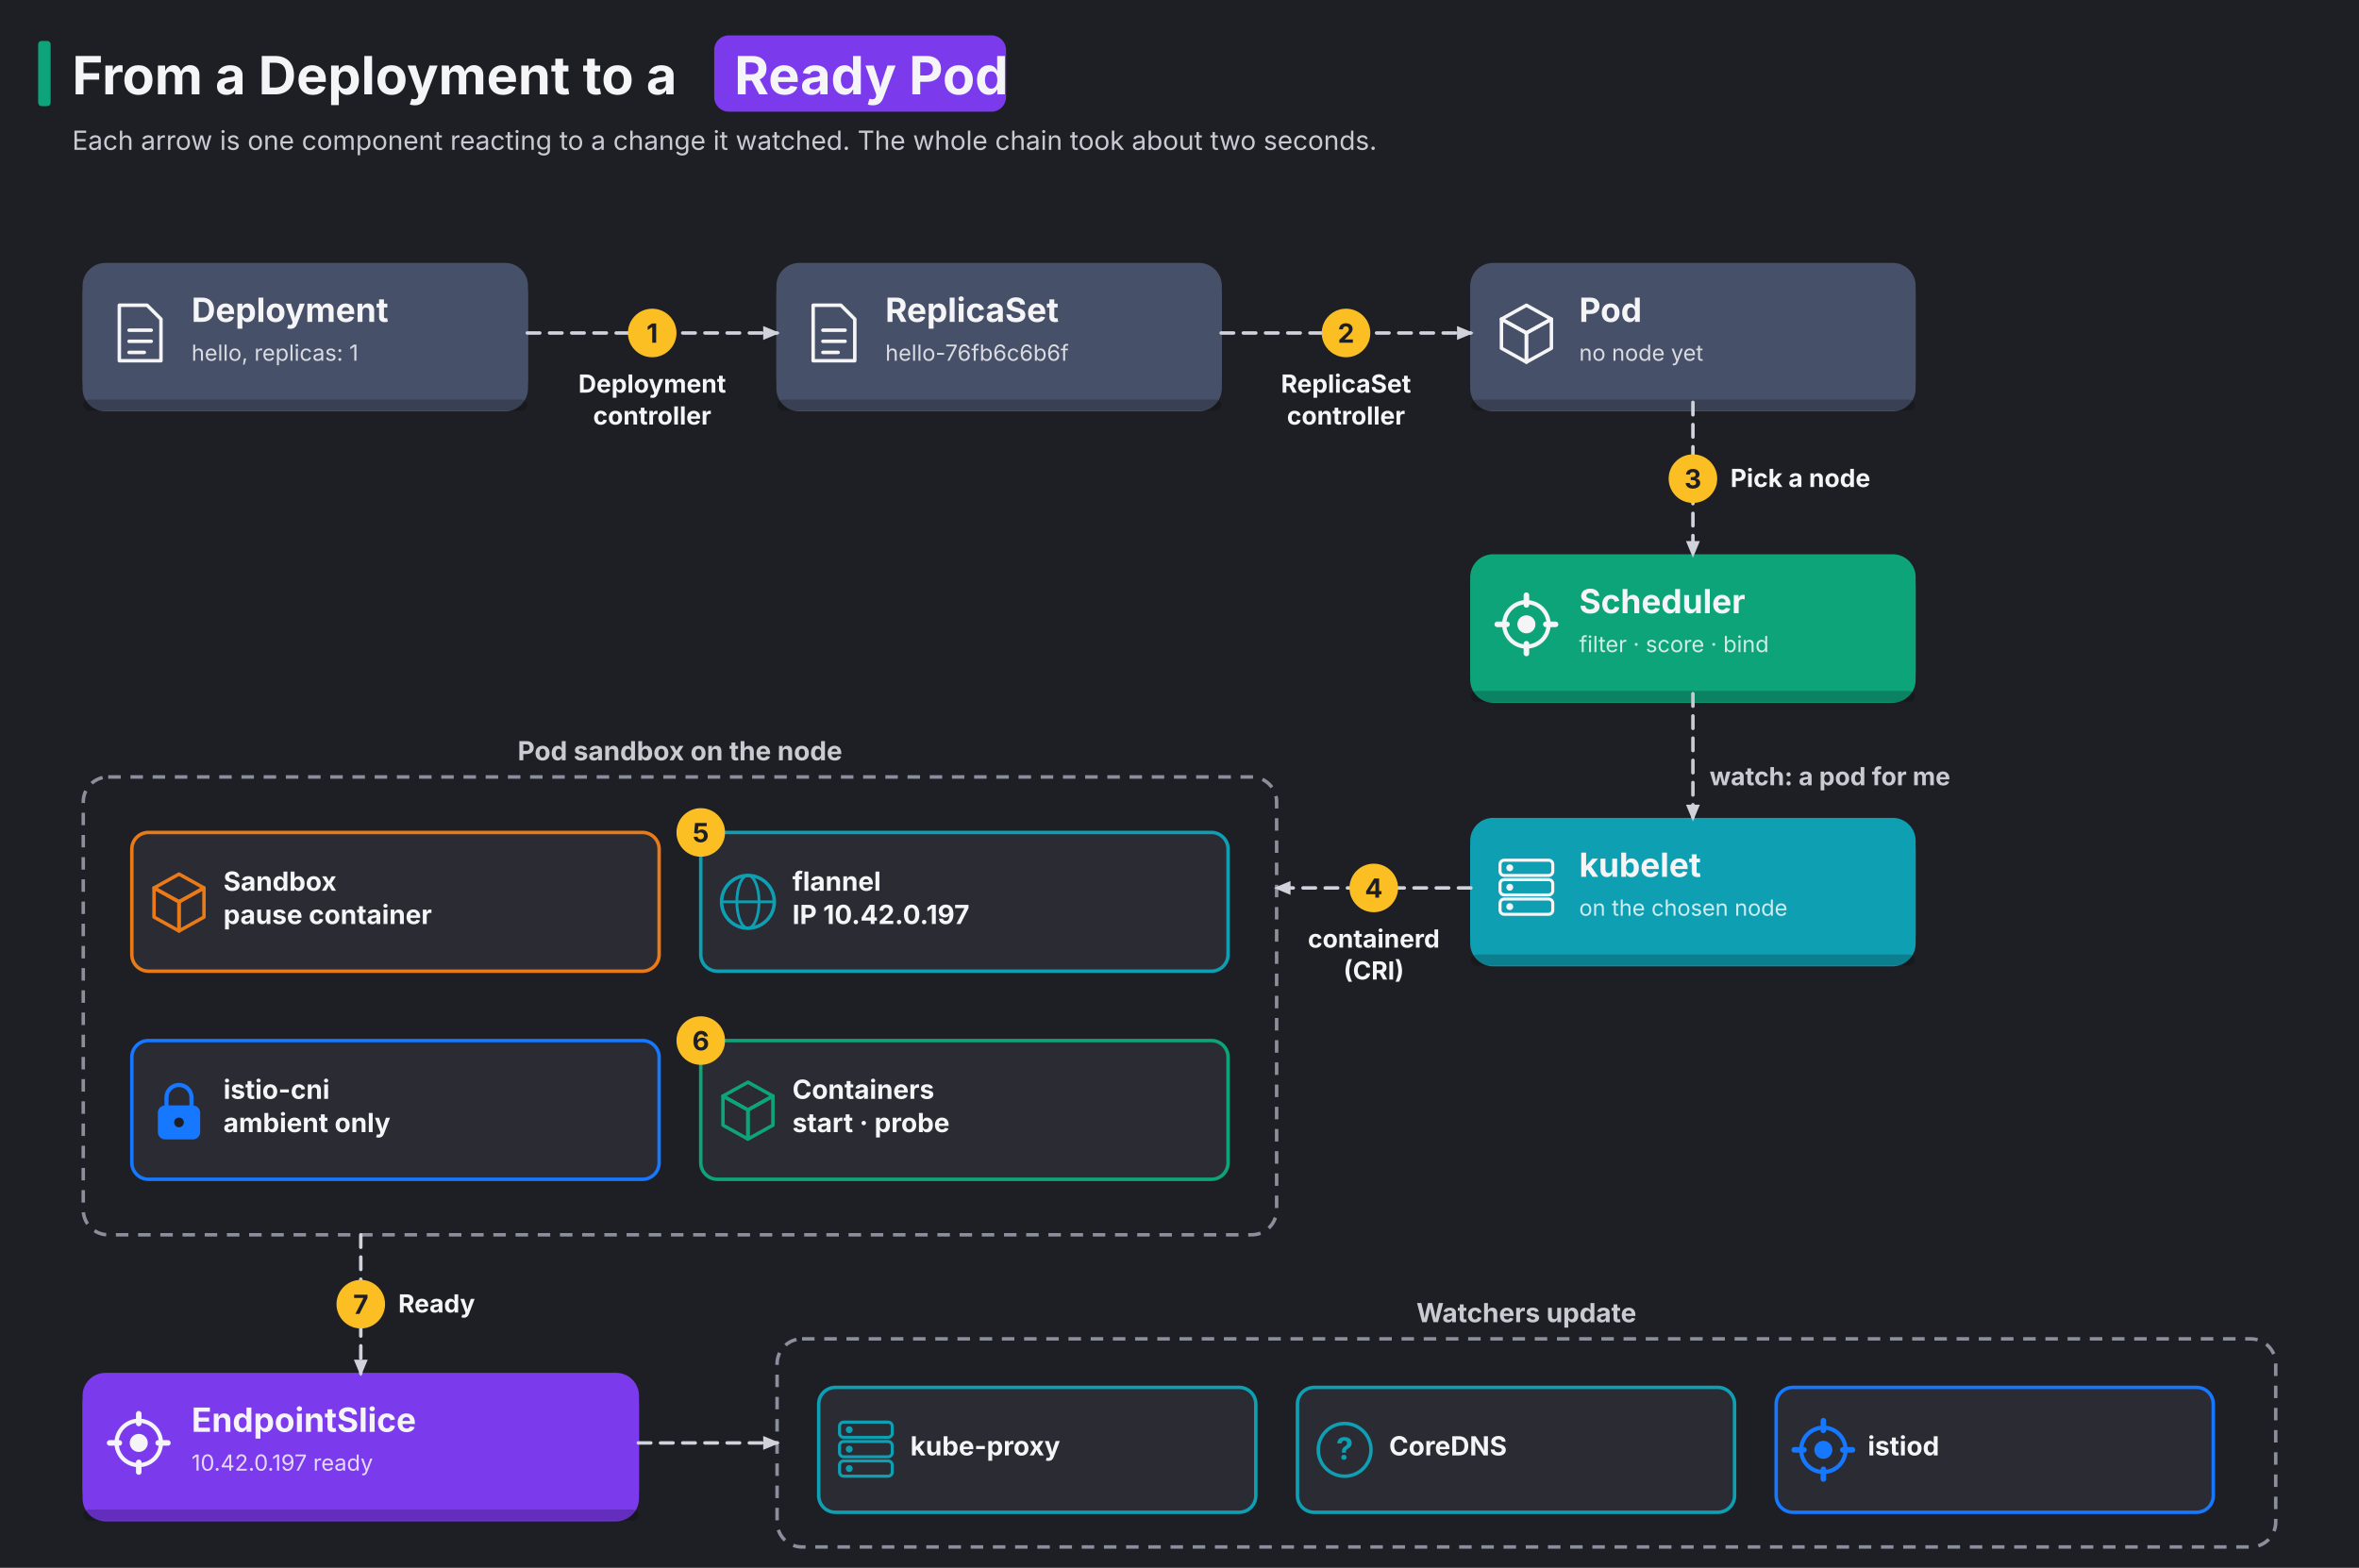
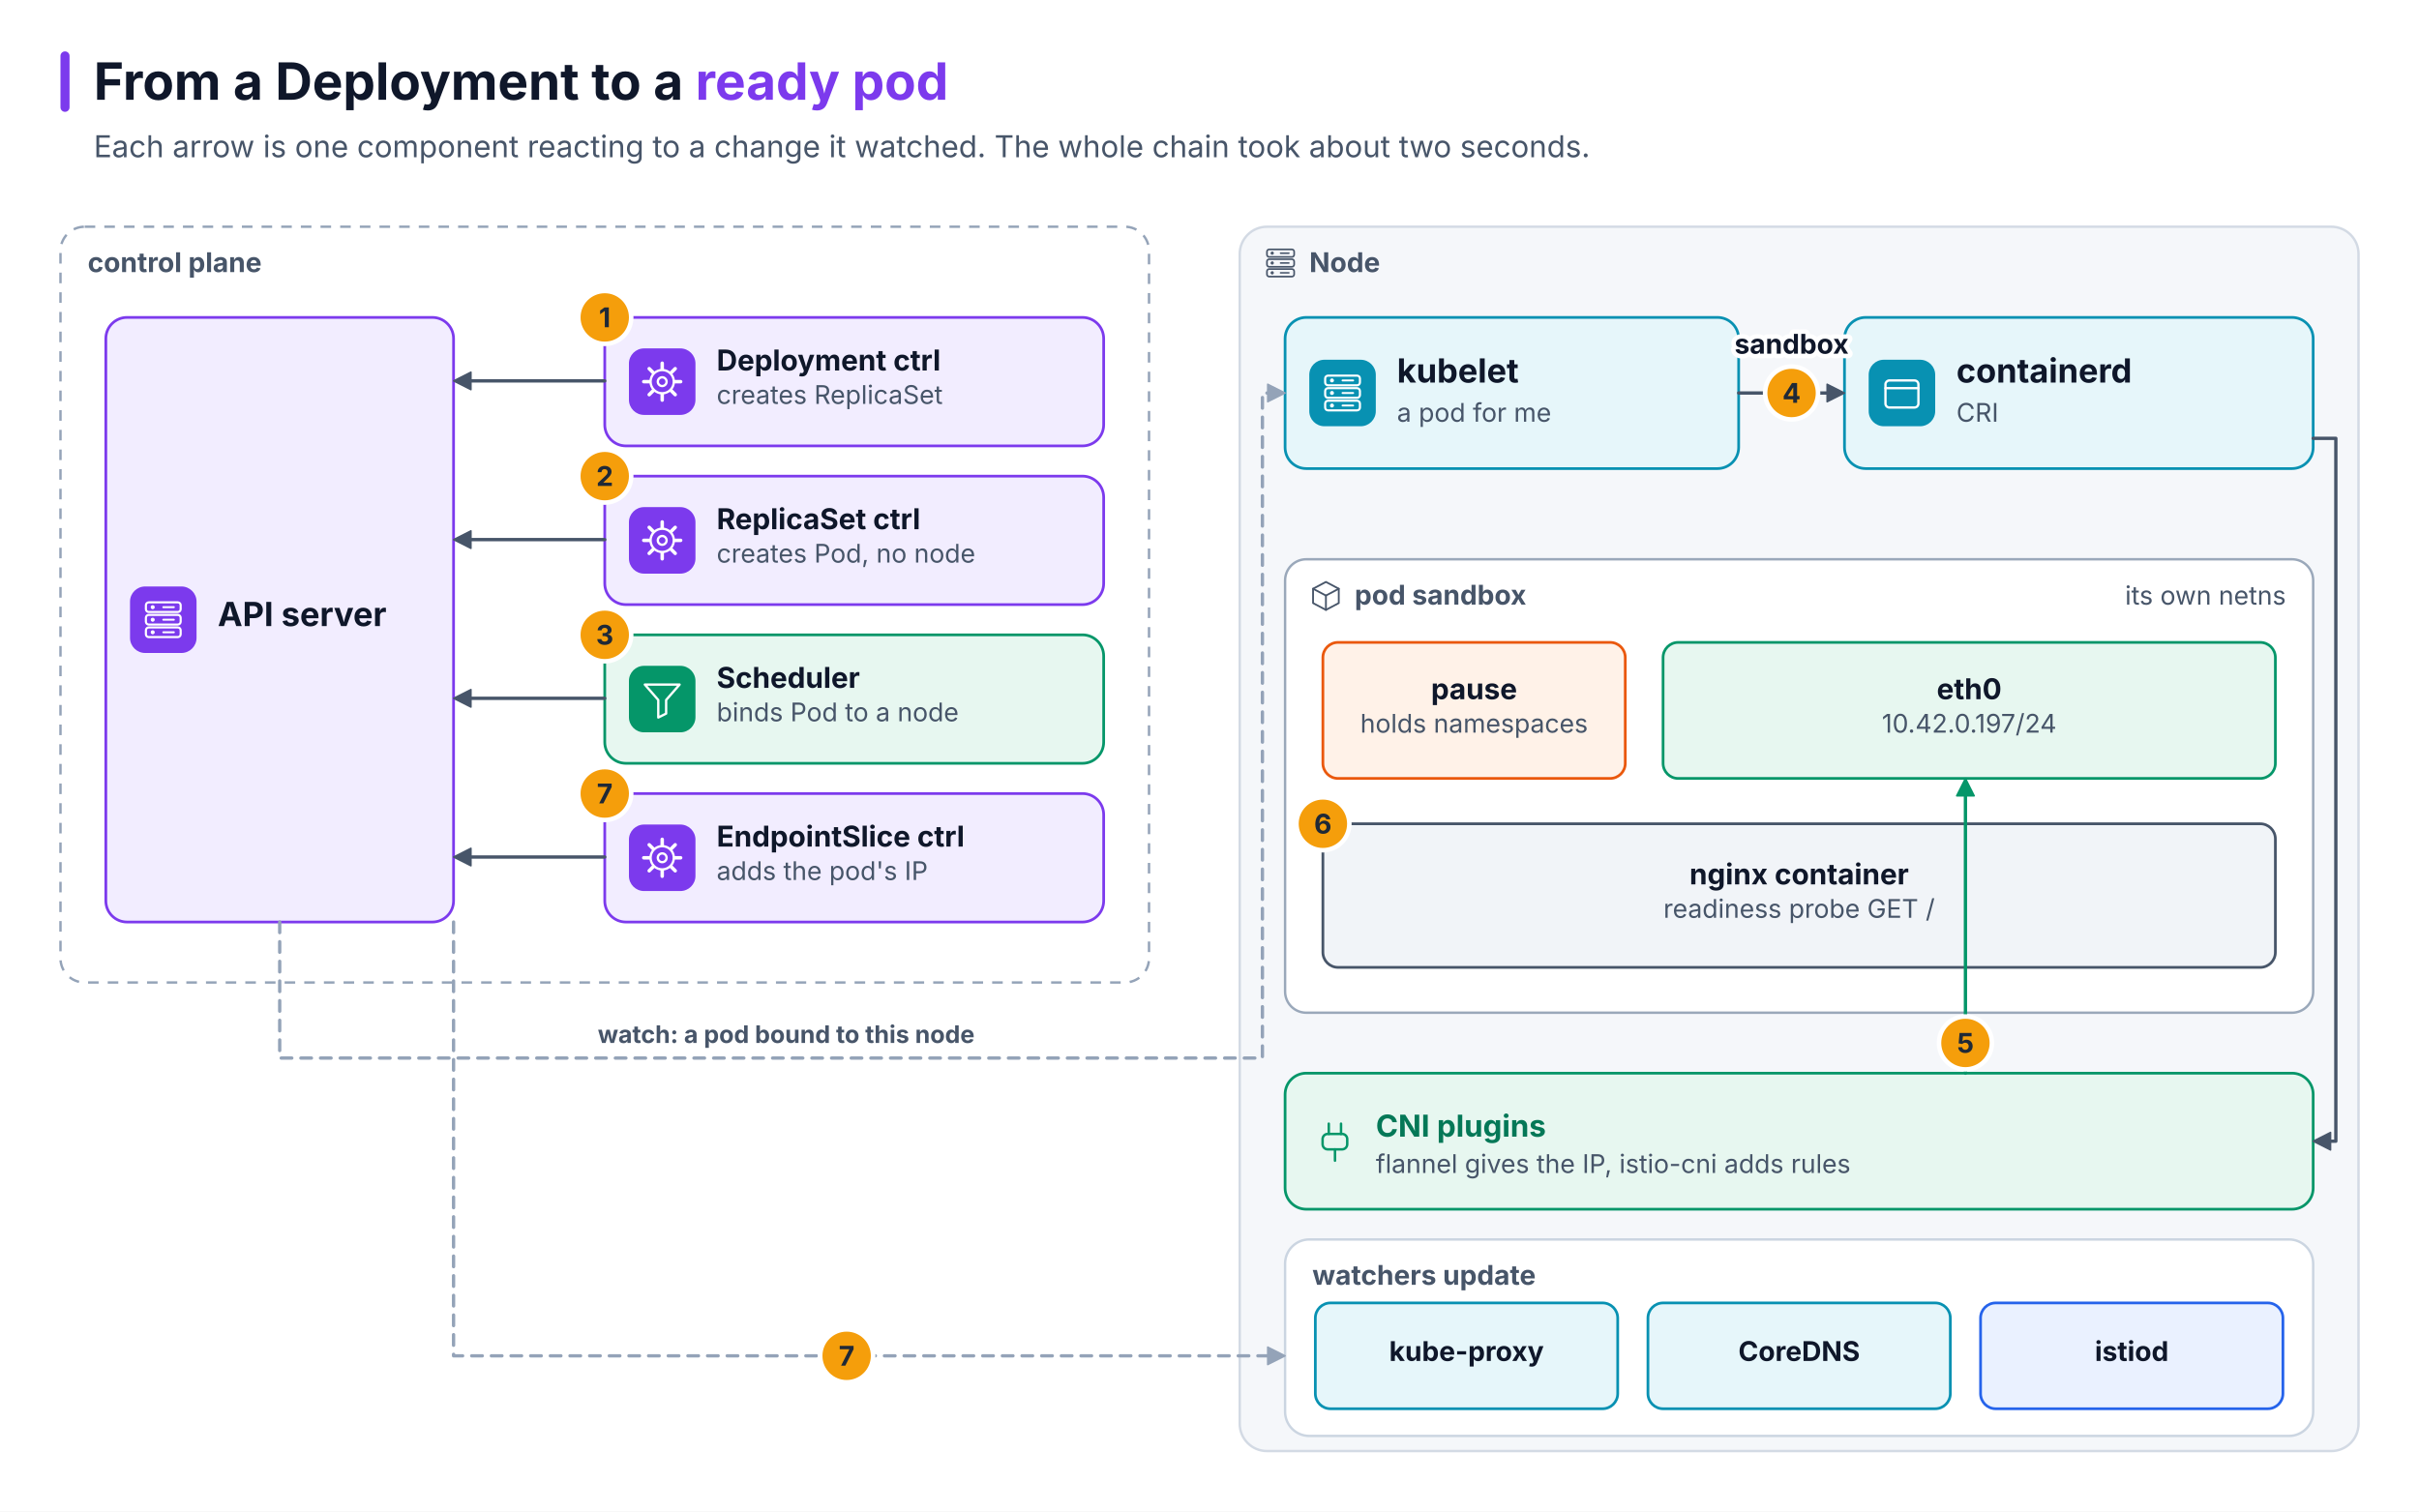
- <svg xmlns="http://www.w3.org/2000/svg" width="1700" height="1130" viewBox="0 0 1700 1130" font-family="Inter, -apple-system, 'Segoe UI', Helvetica, Arial, sans-serif">
-   <rect width="1700" height="1130" fill="#1e1f24" />
-   <defs>
-     <marker id="h" markerWidth="12" markerHeight="10" refX="10" refY="5" orient="auto" markerUnits="userSpaceOnUse">
-       <path d="M0,0 L12,5 L0,10 z" fill="#d0d3dc" />
-     </marker>
-   </defs>
-   <rect x="28.0" y="30.0" width="8.0" height="46.0" rx="2" fill="#0ea47a" stroke="#0ea47a" stroke-width="1" />
-   <text x="52.0" y="68.0" font-size="38" fill="#f5f5f7" font-weight="700" text-anchor="start">From a Deployment to a</text>
-   <rect x="515.2" y="26.0" width="209.3" height="54.0" rx="10" fill="#7c3aed" stroke="#7c3aed" stroke-width="1" />
-   <text x="529.2" y="68.0" font-size="38" fill="#f5f5f7" font-weight="700" text-anchor="start">Ready Pod</text>
-   <text x="52.0" y="108.0" font-size="19" fill="#c9cbd3" text-anchor="start">Each arrow is one component reacting to a change it watched. The whole chain took about two seconds.</text>
-   <rect x="60.0" y="196.0" width="320.0" height="100.0" rx="16" fill="#475069" stroke="#475069" stroke-width="1" />
-   <rect x="60.0" y="190.0" width="320.0" height="100.0" rx="16" fill="#475069" stroke="#475069" stroke-width="1" />
-   <rect x="60.0" y="288.0" width="320.0" height="8.0" rx="4" fill="#00000033" stroke="#00000033" stroke-width="0" />
-   <polygon points="86.0,220.0 106.0,220.0 116.0,230.0 116.0,260.0 86.0,260.0" fill="none" stroke="#f5f5f7" stroke-width="2.5" stroke-linejoin="round" />
-   <polyline points="93.0,238.0 109.0,238.0" fill="none" stroke="#f5f5f7" stroke-width="2.5" stroke-linecap="round" stroke-linejoin="round" />
-   <polyline points="93.0,246.0 109.0,246.0" fill="none" stroke="#f5f5f7" stroke-width="2.5" stroke-linecap="round" stroke-linejoin="round" />
-   <polyline points="93.0,254.0 104.0,254.0" fill="none" stroke="#f5f5f7" stroke-width="2.5" stroke-linecap="round" stroke-linejoin="round" />
-   <text x="138.0" y="232.0" font-size="24" fill="#f5f5f7" font-weight="700" text-anchor="start">Deployment</text>
-   <text x="138.0" y="260.0" font-size="16" fill="#ffffffcc" text-anchor="start">hello, replicas: 1</text>
-   <rect x="560.0" y="196.0" width="320.0" height="100.0" rx="16" fill="#475069" stroke="#475069" stroke-width="1" />
-   <rect x="560.0" y="190.0" width="320.0" height="100.0" rx="16" fill="#475069" stroke="#475069" stroke-width="1" />
-   <rect x="560.0" y="288.0" width="320.0" height="8.0" rx="4" fill="#00000033" stroke="#00000033" stroke-width="0" />
-   <polygon points="586.0,220.0 606.0,220.0 616.0,230.0 616.0,260.0 586.0,260.0" fill="none" stroke="#f5f5f7" stroke-width="2.5" stroke-linejoin="round" />
-   <polyline points="593.0,238.0 609.0,238.0" fill="none" stroke="#f5f5f7" stroke-width="2.5" stroke-linecap="round" stroke-linejoin="round" />
-   <polyline points="593.0,246.0 609.0,246.0" fill="none" stroke="#f5f5f7" stroke-width="2.5" stroke-linecap="round" stroke-linejoin="round" />
-   <polyline points="593.0,254.0 604.0,254.0" fill="none" stroke="#f5f5f7" stroke-width="2.5" stroke-linecap="round" stroke-linejoin="round" />
-   <text x="638.0" y="232.0" font-size="24" fill="#f5f5f7" font-weight="700" text-anchor="start">ReplicaSet</text>
-   <text x="638.0" y="260.0" font-size="16" fill="#ffffffcc" text-anchor="start">hello-76fb6c6b6f</text>
-   <rect x="1060.0" y="196.0" width="320.0" height="100.0" rx="16" fill="#475069" stroke="#475069" stroke-width="1" />
-   <rect x="1060.0" y="190.0" width="320.0" height="100.0" rx="16" fill="#475069" stroke="#475069" stroke-width="1" />
-   <rect x="1060.0" y="288.0" width="320.0" height="8.0" rx="4" fill="#00000033" stroke="#00000033" stroke-width="0" />
-   <polygon points="1100.0,220.0 1118.0,230.0 1100.0,240.0 1082.0,230.0" fill="none" stroke="#f5f5f7" stroke-width="2.5" stroke-linejoin="round" />
-   <polygon points="1082.0,230.0 1100.0,240.0 1100.0,261.0 1082.0,251.0" fill="none" stroke="#f5f5f7" stroke-width="2.5" stroke-linejoin="round" />
-   <polygon points="1118.0,230.0 1100.0,240.0 1100.0,261.0 1118.0,251.0" fill="none" stroke="#f5f5f7" stroke-width="2.5" stroke-linejoin="round" />
-   <text x="1138.0" y="232.0" font-size="24" fill="#f5f5f7" font-weight="700" text-anchor="start">Pod</text>
-   <text x="1138.0" y="260.0" font-size="16" fill="#ffffffcc" text-anchor="start">no node yet</text>
-   <polyline points="380.0,240.0 560.0,240.0" fill="none" stroke="#d0d3dc" stroke-width="2.5" stroke-linecap="round" stroke-linejoin="round" stroke-dasharray="9 7" marker-end="url(#h)" />
-   <ellipse cx="470.0" cy="240.0" rx="17" ry="17" fill="#fbbf24" stroke="#fbbf24" stroke-width="1" />
-   <text x="470.0" y="247.0" font-size="19" fill="#1e1f24" font-weight="700" text-anchor="middle">1</text>
-   <text x="470.0" y="283.0" font-size="18" fill="#f5f5f7" font-weight="700" text-anchor="middle">Deployment</text>
-   <text x="470.0" y="306.0" font-size="18" fill="#f5f5f7" font-weight="700" text-anchor="middle">controller</text>
-   <polyline points="880.0,240.0 1060.0,240.0" fill="none" stroke="#d0d3dc" stroke-width="2.5" stroke-linecap="round" stroke-linejoin="round" stroke-dasharray="9 7" marker-end="url(#h)" />
-   <ellipse cx="970.0" cy="240.0" rx="17" ry="17" fill="#fbbf24" stroke="#fbbf24" stroke-width="1" />
-   <text x="970.0" y="247.0" font-size="19" fill="#1e1f24" font-weight="700" text-anchor="middle">2</text>
-   <text x="970.0" y="283.0" font-size="18" fill="#f5f5f7" font-weight="700" text-anchor="middle">ReplicaSet</text>
-   <text x="970.0" y="306.0" font-size="18" fill="#f5f5f7" font-weight="700" text-anchor="middle">controller</text>
-   <rect x="1060.0" y="406.0" width="320.0" height="100.0" rx="16" fill="#0ea47a" stroke="#0ea47a" stroke-width="1" />
-   <rect x="1060.0" y="400.0" width="320.0" height="100.0" rx="16" fill="#0ea47a" stroke="#0ea47a" stroke-width="1" />
-   <rect x="1060.0" y="498.0" width="320.0" height="8.0" rx="4" fill="#00000033" stroke="#00000033" stroke-width="0" />
-   <ellipse cx="1100.0" cy="450.0" rx="16" ry="16" fill="none" stroke="#f5f5f7" stroke-width="3" />
-   <ellipse cx="1100.0" cy="450.0" rx="6" ry="6" fill="#f5f5f7" stroke="#f5f5f7" stroke-width="1" />
-   <polyline points="1100.0,429.0 1100.0,436.0" fill="none" stroke="#f5f5f7" stroke-width="4" stroke-linecap="round" stroke-linejoin="round" />
-   <polyline points="1100.0,464.0 1100.0,471.0" fill="none" stroke="#f5f5f7" stroke-width="4" stroke-linecap="round" stroke-linejoin="round" />
-   <polyline points="1079.0,450.0 1086.0,450.0" fill="none" stroke="#f5f5f7" stroke-width="4" stroke-linecap="round" stroke-linejoin="round" />
-   <polyline points="1114.0,450.0 1121.0,450.0" fill="none" stroke="#f5f5f7" stroke-width="4" stroke-linecap="round" stroke-linejoin="round" />
-   <text x="1138.0" y="442.0" font-size="24" fill="#f5f5f7" font-weight="700" text-anchor="start">Scheduler</text>
-   <text x="1138.0" y="470.0" font-size="16" fill="#ffffffcc" text-anchor="start">filter · score · bind</text>
-   <polyline points="1220.0,290.0 1220.0,400.0" fill="none" stroke="#d0d3dc" stroke-width="2.5" stroke-linecap="round" stroke-linejoin="round" stroke-dasharray="9 7" marker-end="url(#h)" />
-   <ellipse cx="1220.0" cy="345.0" rx="17" ry="17" fill="#fbbf24" stroke="#fbbf24" stroke-width="1" />
-   <text x="1220.0" y="352.0" font-size="19" fill="#1e1f24" font-weight="700" text-anchor="middle">3</text>
-   <text x="1247.0" y="351.0" font-size="18" fill="#f5f5f7" font-weight="700" text-anchor="start">Pick a node</text>
-   <rect x="1060.0" y="596.0" width="320.0" height="100.0" rx="16" fill="#0e9fb3" stroke="#0e9fb3" stroke-width="1" />
-   <rect x="1060.0" y="590.0" width="320.0" height="100.0" rx="16" fill="#0e9fb3" stroke="#0e9fb3" stroke-width="1" />
-   <rect x="1060.0" y="688.0" width="320.0" height="8.0" rx="4" fill="#00000033" stroke="#00000033" stroke-width="0" />
-   <rect x="1081.0" y="620.0" width="38.0" height="11.0" rx="3" fill="none" stroke="#f5f5f7" stroke-width="2.2" />
-   <ellipse cx="1088.0" cy="625.5" rx="2" ry="2" fill="#f5f5f7" stroke="#f5f5f7" stroke-width="1" />
-   <rect x="1081.0" y="634.0" width="38.0" height="11.0" rx="3" fill="none" stroke="#f5f5f7" stroke-width="2.2" />
-   <ellipse cx="1088.0" cy="639.5" rx="2" ry="2" fill="#f5f5f7" stroke="#f5f5f7" stroke-width="1" />
-   <rect x="1081.0" y="648.0" width="38.0" height="11.0" rx="3" fill="none" stroke="#f5f5f7" stroke-width="2.2" />
-   <ellipse cx="1088.0" cy="653.5" rx="2" ry="2" fill="#f5f5f7" stroke="#f5f5f7" stroke-width="1" />
-   <text x="1138.0" y="632.0" font-size="24" fill="#f5f5f7" font-weight="700" text-anchor="start">kubelet</text>
-   <text x="1138.0" y="660.0" font-size="16" fill="#ffffffcc" text-anchor="start">on the chosen node</text>
-   <polyline points="1220.0,500.0 1220.0,590.0" fill="none" stroke="#c9cbd3" stroke-width="2.5" stroke-linecap="round" stroke-linejoin="round" stroke-dasharray="9 7" marker-end="url(#h)" />
-   <text x="1232.0" y="566.0" font-size="18" fill="#c9cbd3" font-weight="700" text-anchor="start">watch: a pod for me</text>
-   <rect x="60.0" y="560.0" width="860.0" height="330.0" rx="18" fill="#00000000" stroke="#8b8f9c" stroke-width="2.5" stroke-dasharray="9 7" />
-   <text x="490.0" y="548.0" font-size="19" fill="#c9cbd3" font-weight="700" text-anchor="middle">Pod sandbox on the node</text>
-   <rect x="95.0" y="600.0" width="380.0" height="100.0" rx="12" fill="#2a2b33" stroke="#ea7a17" stroke-width="2.5" />
-   <polygon points="129.0,630.0 147.0,640.0 129.0,650.0 111.0,640.0" fill="none" stroke="#ea7a17" stroke-width="2.5" stroke-linejoin="round" />
-   <polygon points="111.0,640.0 129.0,650.0 129.0,671.0 111.0,661.0" fill="none" stroke="#ea7a17" stroke-width="2.5" stroke-linejoin="round" />
-   <polygon points="147.0,640.0 129.0,650.0 129.0,671.0 147.0,661.0" fill="none" stroke="#ea7a17" stroke-width="2.5" stroke-linejoin="round" />
-   <text x="161.0" y="642.0" font-size="19" fill="#f5f5f7" font-weight="700" text-anchor="start">Sandbox</text>
-   <text x="161.0" y="666.0" font-size="19" fill="#f5f5f7" font-weight="700" text-anchor="start">pause container</text>
-   <rect x="505.0" y="600.0" width="380.0" height="100.0" rx="12" fill="#2a2b33" stroke="#0e9fb3" stroke-width="2.5" />
-   <ellipse cx="539.0" cy="650.0" rx="19" ry="19" fill="none" stroke="#0e9fb3" stroke-width="2.5" />
-   <ellipse cx="539.0" cy="650.0" rx="8" ry="19" fill="none" stroke="#0e9fb3" stroke-width="2" />
-   <polyline points="520.0,650.0 558.0,650.0" fill="none" stroke="#0e9fb3" stroke-width="2" stroke-linecap="round" stroke-linejoin="round" />
-   <text x="571.0" y="642.0" font-size="19" fill="#f5f5f7" font-weight="700" text-anchor="start">flannel</text>
-   <text x="571.0" y="666.0" font-size="19" fill="#f5f5f7" font-weight="700" text-anchor="start">IP 10.42.0.197</text>
-   <rect x="95.0" y="750.0" width="380.0" height="100.0" rx="12" fill="#2a2b33" stroke="#1677ff" stroke-width="2.5" />
-   <rect x="115.0" y="798.0" width="28.0" height="22.0" rx="4" fill="#1677ff" stroke="#1677ff" stroke-width="2.5" />
-   <rect x="120.0" y="782.0" width="18.0" height="24.0" rx="9" fill="none" stroke="#1677ff" stroke-width="3" />
-   <ellipse cx="129.0" cy="809.0" rx="3" ry="3" fill="#1e1f24" stroke="#1e1f24" stroke-width="1" />
-   <text x="161.0" y="792.0" font-size="19" fill="#f5f5f7" font-weight="700" text-anchor="start">istio-cni</text>
-   <text x="161.0" y="816.0" font-size="19" fill="#f5f5f7" font-weight="700" text-anchor="start">ambient only</text>
-   <rect x="505.0" y="750.0" width="380.0" height="100.0" rx="12" fill="#2a2b33" stroke="#0ea47a" stroke-width="2.5" />
-   <polygon points="539.0,780.0 557.0,790.0 539.0,800.0 521.0,790.0" fill="none" stroke="#0ea47a" stroke-width="2.5" stroke-linejoin="round" />
-   <polygon points="521.0,790.0 539.0,800.0 539.0,821.0 521.0,811.0" fill="none" stroke="#0ea47a" stroke-width="2.5" stroke-linejoin="round" />
-   <polygon points="557.0,790.0 539.0,800.0 539.0,821.0 557.0,811.0" fill="none" stroke="#0ea47a" stroke-width="2.5" stroke-linejoin="round" />
-   <text x="571.0" y="792.0" font-size="19" fill="#f5f5f7" font-weight="700" text-anchor="start">Containers</text>
-   <text x="571.0" y="816.0" font-size="19" fill="#f5f5f7" font-weight="700" text-anchor="start">start · probe</text>
-   <ellipse cx="505.0" cy="600.0" rx="17" ry="17" fill="#fbbf24" stroke="#fbbf24" stroke-width="1" />
-   <text x="505.0" y="607.0" font-size="19" fill="#1e1f24" font-weight="700" text-anchor="middle">5</text>
-   <ellipse cx="505.0" cy="750.0" rx="17" ry="17" fill="#fbbf24" stroke="#fbbf24" stroke-width="1" />
-   <text x="505.0" y="757.0" font-size="19" fill="#1e1f24" font-weight="700" text-anchor="middle">6</text>
-   <polyline points="1060.0,640.0 920.0,640.0" fill="none" stroke="#d0d3dc" stroke-width="2.5" stroke-linecap="round" stroke-linejoin="round" stroke-dasharray="9 7" marker-end="url(#h)" />
-   <ellipse cx="990.0" cy="640.0" rx="17" ry="17" fill="#fbbf24" stroke="#fbbf24" stroke-width="1" />
-   <text x="990.0" y="647.0" font-size="19" fill="#1e1f24" font-weight="700" text-anchor="middle">4</text>
-   <text x="990.0" y="683.0" font-size="18" fill="#f5f5f7" font-weight="700" text-anchor="middle">containerd</text>
-   <text x="990.0" y="706.0" font-size="18" fill="#f5f5f7" font-weight="700" text-anchor="middle">(CRI)</text>
-   <rect x="60.0" y="996.0" width="400.0" height="100.0" rx="16" fill="#7c3aed" stroke="#7c3aed" stroke-width="1" />
-   <rect x="60.0" y="990.0" width="400.0" height="100.0" rx="16" fill="#7c3aed" stroke="#7c3aed" stroke-width="1" />
-   <rect x="60.0" y="1088.0" width="400.0" height="8.0" rx="4" fill="#00000033" stroke="#00000033" stroke-width="0" />
-   <ellipse cx="100.0" cy="1040.0" rx="16" ry="16" fill="none" stroke="#f5f5f7" stroke-width="3" />
-   <ellipse cx="100.0" cy="1040.0" rx="6" ry="6" fill="#f5f5f7" stroke="#f5f5f7" stroke-width="1" />
-   <polyline points="100.0,1019.0 100.0,1026.0" fill="none" stroke="#f5f5f7" stroke-width="4" stroke-linecap="round" stroke-linejoin="round" />
-   <polyline points="100.0,1054.0 100.0,1061.0" fill="none" stroke="#f5f5f7" stroke-width="4" stroke-linecap="round" stroke-linejoin="round" />
-   <polyline points="79.0,1040.0 86.0,1040.0" fill="none" stroke="#f5f5f7" stroke-width="4" stroke-linecap="round" stroke-linejoin="round" />
-   <polyline points="114.0,1040.0 121.0,1040.0" fill="none" stroke="#f5f5f7" stroke-width="4" stroke-linecap="round" stroke-linejoin="round" />
-   <text x="138.0" y="1032.0" font-size="24" fill="#f5f5f7" font-weight="700" text-anchor="start">EndpointSlice</text>
-   <text x="138.0" y="1060.0" font-size="16" fill="#ffffffcc" text-anchor="start">10.42.0.197 ready</text>
-   <polyline points="260.0,890.0 260.0,990.0" fill="none" stroke="#d0d3dc" stroke-width="2.5" stroke-linecap="round" stroke-linejoin="round" stroke-dasharray="9 7" marker-end="url(#h)" />
-   <ellipse cx="260.0" cy="940.0" rx="17" ry="17" fill="#fbbf24" stroke="#fbbf24" stroke-width="1" />
-   <text x="260.0" y="947.0" font-size="19" fill="#1e1f24" font-weight="700" text-anchor="middle">7</text>
-   <text x="287.0" y="946.0" font-size="18" fill="#f5f5f7" font-weight="700" text-anchor="start">Ready</text>
-   <rect x="560.0" y="965.0" width="1080.0" height="150.0" rx="18" fill="#00000000" stroke="#8b8f9c" stroke-width="2.5" stroke-dasharray="9 7" />
-   <text x="1100.0" y="953.0" font-size="19" fill="#c9cbd3" font-weight="700" text-anchor="middle">Watchers update</text>
-   <rect x="590.0" y="1000.0" width="315.0" height="90.0" rx="12" fill="#2a2b33" stroke="#0e9fb3" stroke-width="2.5" />
-   <rect x="605.0" y="1025.0" width="38.0" height="11.0" rx="3" fill="none" stroke="#0e9fb3" stroke-width="2.2" />
-   <ellipse cx="612.0" cy="1030.5" rx="2" ry="2" fill="#0e9fb3" stroke="#0e9fb3" stroke-width="1" />
-   <rect x="605.0" y="1039.0" width="38.0" height="11.0" rx="3" fill="none" stroke="#0e9fb3" stroke-width="2.2" />
-   <ellipse cx="612.0" cy="1044.5" rx="2" ry="2" fill="#0e9fb3" stroke="#0e9fb3" stroke-width="1" />
-   <rect x="605.0" y="1053.0" width="38.0" height="11.0" rx="3" fill="none" stroke="#0e9fb3" stroke-width="2.2" />
-   <ellipse cx="612.0" cy="1058.5" rx="2" ry="2" fill="#0e9fb3" stroke="#0e9fb3" stroke-width="1" />
-   <text x="656.0" y="1049.0" font-size="19" fill="#f5f5f7" font-weight="700" text-anchor="start">kube-proxy</text>
-   <rect x="935.0" y="1000.0" width="315.0" height="90.0" rx="12" fill="#2a2b33" stroke="#0e9fb3" stroke-width="2.5" />
-   <ellipse cx="969.0" cy="1045.0" rx="19" ry="19" fill="none" stroke="#0e9fb3" stroke-width="2.5" />
-   <text x="969.0" y="1052.0" font-size="22" fill="#0e9fb3" font-weight="700" text-anchor="middle">?</text>
-   <text x="1001.0" y="1049.0" font-size="19" fill="#f5f5f7" font-weight="700" text-anchor="start">CoreDNS</text>
-   <rect x="1280.0" y="1000.0" width="315.0" height="90.0" rx="12" fill="#2a2b33" stroke="#1677ff" stroke-width="2.5" />
-   <ellipse cx="1314.0" cy="1045.0" rx="16" ry="16" fill="none" stroke="#1677ff" stroke-width="3" />
-   <ellipse cx="1314.0" cy="1045.0" rx="6" ry="6" fill="#1677ff" stroke="#1677ff" stroke-width="1" />
-   <polyline points="1314.0,1024.0 1314.0,1031.0" fill="none" stroke="#1677ff" stroke-width="4" stroke-linecap="round" stroke-linejoin="round" />
-   <polyline points="1314.0,1059.0 1314.0,1066.0" fill="none" stroke="#1677ff" stroke-width="4" stroke-linecap="round" stroke-linejoin="round" />
-   <polyline points="1293.0,1045.0 1300.0,1045.0" fill="none" stroke="#1677ff" stroke-width="4" stroke-linecap="round" stroke-linejoin="round" />
-   <polyline points="1328.0,1045.0 1335.0,1045.0" fill="none" stroke="#1677ff" stroke-width="4" stroke-linecap="round" stroke-linejoin="round" />
-   <text x="1346.0" y="1049.0" font-size="19" fill="#f5f5f7" font-weight="700" text-anchor="start">istiod</text>
-   <polyline points="460.0,1040.0 560.0,1040.0" fill="none" stroke="#d0d3dc" stroke-width="2.5" stroke-linecap="round" stroke-linejoin="round" stroke-dasharray="9 7" marker-end="url(#h)" />
+ <svg xmlns="http://www.w3.org/2000/svg" width="1600" height="1000" viewBox="0 0 1600 1000" font-family="Inter, -apple-system, 'Segoe UI', Helvetica, Arial, sans-serif">
+   <rect width="1600" height="1000" fill="#ffffff" />
+   <rect x="40.0" y="34.0" width="6.0" height="40.0" rx="3.0" fill="#7c3aed" stroke="none" />
+   <text x="62" y="66" font-size="34" font-weight="700" fill="#0f172a">From a Deployment to a <tspan fill="#7c3aed">ready pod</tspan>
+   </text>
+   <text x="62.0" y="104.0" font-size="20.0" fill="#475569" text-anchor="start">Each arrow is one component reacting to a change it watched. The whole chain took about two seconds.</text>
+   <rect x="40.0" y="150.0" width="720.0" height="500.0" rx="16.0" fill="none" stroke="#94a3b8" stroke-width="1.6" stroke-dasharray="7 6" />
+   <text x="58.0" y="180.0" font-size="18.0" fill="#475569" font-weight="700" text-anchor="start">control plane</text>
+   <rect x="70.0" y="210.0" width="230.0" height="400.0" rx="14.0" fill="#f2edff" stroke="#7c3aed" stroke-width="1.8" />
+   <rect x="86.0" y="388.0" width="44.0" height="44.0" rx="10.0" fill="#7c3aed" stroke="none" />
+   <rect x="96.5" y="398.5" width="23.0" height="6.4" rx="1.9" fill="none" stroke="#ffffff" stroke-width="1.408" />
+   <ellipse cx="101.0" cy="401.7" rx="1.0" ry="1.0" fill="#ffffff" stroke="#ffffff" stroke-width="0.64" />
+   <polyline points="108.0,401.7 115.0,401.7" fill="none" stroke="#ffffff" stroke-width="1.28" stroke-linecap="round" stroke-linejoin="round" />
+   <rect x="96.5" y="406.8" width="23.0" height="6.4" rx="1.9" fill="none" stroke="#ffffff" stroke-width="1.408" />
+   <ellipse cx="101.0" cy="410.0" rx="1.0" ry="1.0" fill="#ffffff" stroke="#ffffff" stroke-width="0.64" />
+   <polyline points="108.0,410.0 115.0,410.0" fill="none" stroke="#ffffff" stroke-width="1.28" stroke-linecap="round" stroke-linejoin="round" />
+   <rect x="96.5" y="415.1" width="23.0" height="6.4" rx="1.9" fill="none" stroke="#ffffff" stroke-width="1.408" />
+   <ellipse cx="101.0" cy="418.3" rx="1.0" ry="1.0" fill="#ffffff" stroke="#ffffff" stroke-width="0.64" />
+   <polyline points="108.0,418.3 115.0,418.3" fill="none" stroke="#ffffff" stroke-width="1.28" stroke-linecap="round" stroke-linejoin="round" />
+   <text x="144.0" y="414.2" font-size="22.0" fill="#0f172a" font-weight="700" text-anchor="start">API server</text>
+   <rect x="400.0" y="210.0" width="330.0" height="85.0" rx="14.0" fill="#f2edff" stroke="#7c3aed" stroke-width="1.8" />
+   <rect x="416.0" y="230.5" width="44.0" height="44.0" rx="10.0" fill="#7c3aed" stroke="none" />
+   <polyline points="438.0,240.3 438.0,244.8" fill="none" stroke="#ffffff" stroke-width="2.30" stroke-linecap="round" stroke-linejoin="round" />
+   <polyline points="438.0,260.2 438.0,264.7" fill="none" stroke="#ffffff" stroke-width="2.30" stroke-linecap="round" stroke-linejoin="round" />
+   <polyline points="425.8,252.5 430.3,252.5" fill="none" stroke="#ffffff" stroke-width="2.30" stroke-linecap="round" stroke-linejoin="round" />
+   <polyline points="445.7,252.5 450.2,252.5" fill="none" stroke="#ffffff" stroke-width="2.30" stroke-linecap="round" stroke-linejoin="round" />
+   <polyline points="429.4,243.9 432.6,247.1" fill="none" stroke="#ffffff" stroke-width="2.30" stroke-linecap="round" stroke-linejoin="round" />
+   <polyline points="443.4,257.9 446.6,261.1" fill="none" stroke="#ffffff" stroke-width="2.30" stroke-linecap="round" stroke-linejoin="round" />
+   <polyline points="446.6,243.9 443.4,247.1" fill="none" stroke="#ffffff" stroke-width="2.30" stroke-linecap="round" stroke-linejoin="round" />
+   <polyline points="429.4,261.1 432.6,257.9" fill="none" stroke="#ffffff" stroke-width="2.30" stroke-linecap="round" stroke-linejoin="round" />
+   <ellipse cx="438.0" cy="252.5" rx="7.7" ry="7.7" fill="#7c3aed" stroke="#ffffff" stroke-width="1.54" />
+   <ellipse cx="438.0" cy="252.5" rx="2.9" ry="2.9" fill="none" stroke="#ffffff" stroke-width="1.54" />
+   <text x="474.0" y="245.1" font-size="19.0" fill="#0f172a" font-weight="700" text-anchor="start">Deployment ctrl</text>
+   <text x="474.0" y="267.2" font-size="17.0" fill="#475569" text-anchor="start">creates ReplicaSet</text>
+   <ellipse cx="400.0" cy="210.0" rx="19.0" ry="19.0" fill="#ffffff" stroke="none" />
+   <ellipse cx="400.0" cy="210.0" rx="16.0" ry="16.0" fill="#f59e0b" stroke="none" />
+   <text x="400.0" y="216.5" font-size="18.0" fill="#1f2937" font-weight="700" text-anchor="middle">1</text>
+   <polyline points="400.0,252.0 309.5,252.0" fill="none" stroke="#475569" stroke-width="2.20" stroke-linecap="round" stroke-linejoin="round" />
+   <polygon points="300.0,252.0 311.5,246.2 311.5,257.8" fill="#475569" stroke="#475569" stroke-width="1" stroke-linejoin="round" />
+   <rect x="400.0" y="315.0" width="330.0" height="85.0" rx="14.0" fill="#f2edff" stroke="#7c3aed" stroke-width="1.8" />
+   <rect x="416.0" y="335.5" width="44.0" height="44.0" rx="10.0" fill="#7c3aed" stroke="none" />
+   <polyline points="438.0,345.3 438.0,349.8" fill="none" stroke="#ffffff" stroke-width="2.30" stroke-linecap="round" stroke-linejoin="round" />
+   <polyline points="438.0,365.2 438.0,369.7" fill="none" stroke="#ffffff" stroke-width="2.30" stroke-linecap="round" stroke-linejoin="round" />
+   <polyline points="425.8,357.5 430.3,357.5" fill="none" stroke="#ffffff" stroke-width="2.30" stroke-linecap="round" stroke-linejoin="round" />
+   <polyline points="445.7,357.5 450.2,357.5" fill="none" stroke="#ffffff" stroke-width="2.30" stroke-linecap="round" stroke-linejoin="round" />
+   <polyline points="429.4,348.9 432.6,352.1" fill="none" stroke="#ffffff" stroke-width="2.30" stroke-linecap="round" stroke-linejoin="round" />
+   <polyline points="443.4,362.9 446.6,366.1" fill="none" stroke="#ffffff" stroke-width="2.30" stroke-linecap="round" stroke-linejoin="round" />
+   <polyline points="446.6,348.9 443.4,352.1" fill="none" stroke="#ffffff" stroke-width="2.30" stroke-linecap="round" stroke-linejoin="round" />
+   <polyline points="429.4,366.1 432.6,362.9" fill="none" stroke="#ffffff" stroke-width="2.30" stroke-linecap="round" stroke-linejoin="round" />
+   <ellipse cx="438.0" cy="357.5" rx="7.7" ry="7.7" fill="#7c3aed" stroke="#ffffff" stroke-width="1.54" />
+   <ellipse cx="438.0" cy="357.5" rx="2.9" ry="2.9" fill="none" stroke="#ffffff" stroke-width="1.54" />
+   <text x="474.0" y="350.1" font-size="19.0" fill="#0f172a" font-weight="700" text-anchor="start">ReplicaSet ctrl</text>
+   <text x="474.0" y="372.2" font-size="17.0" fill="#475569" text-anchor="start">creates Pod, no node</text>
+   <ellipse cx="400.0" cy="315.0" rx="19.0" ry="19.0" fill="#ffffff" stroke="none" />
+   <ellipse cx="400.0" cy="315.0" rx="16.0" ry="16.0" fill="#f59e0b" stroke="none" />
+   <text x="400.0" y="321.5" font-size="18.0" fill="#1f2937" font-weight="700" text-anchor="middle">2</text>
+   <polyline points="400.0,357.0 309.5,357.0" fill="none" stroke="#475569" stroke-width="2.20" stroke-linecap="round" stroke-linejoin="round" />
+   <polygon points="300.0,357.0 311.5,351.2 311.5,362.8" fill="#475569" stroke="#475569" stroke-width="1" stroke-linejoin="round" />
+   <rect x="400.0" y="420.0" width="330.0" height="85.0" rx="14.0" fill="#e7f7f0" stroke="#059669" stroke-width="1.8" />
+   <rect x="416.0" y="440.5" width="44.0" height="44.0" rx="10.0" fill="#059669" stroke="none" />
+   <polygon points="426.5,452.9 449.5,452.9 440.6,463.1 440.6,472.1 435.4,474.7 435.4,463.1" fill="none" stroke="#ffffff" stroke-width="1.54" stroke-linejoin="round" />
+   <text x="474.0" y="455.1" font-size="19.0" fill="#0f172a" font-weight="700" text-anchor="start">Scheduler</text>
+   <text x="474.0" y="477.2" font-size="17.0" fill="#475569" text-anchor="start">binds Pod to a node</text>
+   <ellipse cx="400.0" cy="420.0" rx="19.0" ry="19.0" fill="#ffffff" stroke="none" />
+   <ellipse cx="400.0" cy="420.0" rx="16.0" ry="16.0" fill="#f59e0b" stroke="none" />
+   <text x="400.0" y="426.5" font-size="18.0" fill="#1f2937" font-weight="700" text-anchor="middle">3</text>
+   <polyline points="400.0,462.0 309.5,462.0" fill="none" stroke="#475569" stroke-width="2.20" stroke-linecap="round" stroke-linejoin="round" />
+   <polygon points="300.0,462.0 311.5,456.2 311.5,467.8" fill="#475569" stroke="#475569" stroke-width="1" stroke-linejoin="round" />
+   <rect x="400.0" y="525.0" width="330.0" height="85.0" rx="14.0" fill="#f2edff" stroke="#7c3aed" stroke-width="1.8" />
+   <rect x="416.0" y="545.5" width="44.0" height="44.0" rx="10.0" fill="#7c3aed" stroke="none" />
+   <polyline points="438.0,555.3 438.0,559.8" fill="none" stroke="#ffffff" stroke-width="2.30" stroke-linecap="round" stroke-linejoin="round" />
+   <polyline points="438.0,575.2 438.0,579.7" fill="none" stroke="#ffffff" stroke-width="2.30" stroke-linecap="round" stroke-linejoin="round" />
+   <polyline points="425.8,567.5 430.3,567.5" fill="none" stroke="#ffffff" stroke-width="2.30" stroke-linecap="round" stroke-linejoin="round" />
+   <polyline points="445.7,567.5 450.2,567.5" fill="none" stroke="#ffffff" stroke-width="2.30" stroke-linecap="round" stroke-linejoin="round" />
+   <polyline points="429.4,558.9 432.6,562.1" fill="none" stroke="#ffffff" stroke-width="2.30" stroke-linecap="round" stroke-linejoin="round" />
+   <polyline points="443.4,572.9 446.6,576.1" fill="none" stroke="#ffffff" stroke-width="2.30" stroke-linecap="round" stroke-linejoin="round" />
+   <polyline points="446.6,558.9 443.4,562.1" fill="none" stroke="#ffffff" stroke-width="2.30" stroke-linecap="round" stroke-linejoin="round" />
+   <polyline points="429.4,576.1 432.6,572.9" fill="none" stroke="#ffffff" stroke-width="2.30" stroke-linecap="round" stroke-linejoin="round" />
+   <ellipse cx="438.0" cy="567.5" rx="7.7" ry="7.7" fill="#7c3aed" stroke="#ffffff" stroke-width="1.54" />
+   <ellipse cx="438.0" cy="567.5" rx="2.9" ry="2.9" fill="none" stroke="#ffffff" stroke-width="1.54" />
+   <text x="474.0" y="560.1" font-size="19.0" fill="#0f172a" font-weight="700" text-anchor="start">EndpointSlice ctrl</text>
+   <text x="474.0" y="582.2" font-size="17.0" fill="#475569" text-anchor="start">adds the pod's IP</text>
+   <ellipse cx="400.0" cy="525.0" rx="19.0" ry="19.0" fill="#ffffff" stroke="none" />
+   <ellipse cx="400.0" cy="525.0" rx="16.0" ry="16.0" fill="#f59e0b" stroke="none" />
+   <text x="400.0" y="531.5" font-size="18.0" fill="#1f2937" font-weight="700" text-anchor="middle">7</text>
+   <polyline points="400.0,567.0 309.5,567.0" fill="none" stroke="#475569" stroke-width="2.20" stroke-linecap="round" stroke-linejoin="round" />
+   <polygon points="300.0,567.0 311.5,561.2 311.5,572.8" fill="#475569" stroke="#475569" stroke-width="1" stroke-linejoin="round" />
+   <rect x="820.0" y="150.0" width="740.0" height="810.0" rx="18.0" fill="#f5f7fa" stroke="#d3dae4" stroke-width="1.6" />
+   <rect x="838.0" y="165.0" width="18.0" height="5.0" rx="1.5" fill="none" stroke="#475569" stroke-width="1.1" />
+   <ellipse cx="841.5" cy="167.5" rx="0.8" ry="0.8" fill="#475569" stroke="#475569" stroke-width="0.50" />
+   <polyline points="847.0,167.5 852.5,167.5" fill="none" stroke="#475569" stroke-width="1.00" stroke-linecap="round" stroke-linejoin="round" />
+   <rect x="838.0" y="171.5" width="18.0" height="5.0" rx="1.5" fill="none" stroke="#475569" stroke-width="1.1" />
+   <ellipse cx="841.5" cy="174.0" rx="0.8" ry="0.8" fill="#475569" stroke="#475569" stroke-width="0.50" />
+   <polyline points="847.0,174.0 852.5,174.0" fill="none" stroke="#475569" stroke-width="1.00" stroke-linecap="round" stroke-linejoin="round" />
+   <rect x="838.0" y="178.0" width="18.0" height="5.0" rx="1.5" fill="none" stroke="#475569" stroke-width="1.1" />
+   <ellipse cx="841.5" cy="180.5" rx="0.8" ry="0.8" fill="#475569" stroke="#475569" stroke-width="0.50" />
+   <polyline points="847.0,180.5 852.5,180.5" fill="none" stroke="#475569" stroke-width="1.00" stroke-linecap="round" stroke-linejoin="round" />
+   <text x="866.0" y="180.0" font-size="18.0" fill="#475569" font-weight="700" text-anchor="start">Node</text>
+   <rect x="850.0" y="210.0" width="300.0" height="100.0" rx="14.0" fill="#e6f6fa" stroke="#0891b2" stroke-width="1.8" />
+   <rect x="866.0" y="238.0" width="44.0" height="44.0" rx="10.0" fill="#0891b2" stroke="none" />
+   <rect x="876.5" y="248.5" width="23.0" height="6.4" rx="1.9" fill="none" stroke="#ffffff" stroke-width="1.408" />
+   <ellipse cx="881.0" cy="251.7" rx="1.0" ry="1.0" fill="#ffffff" stroke="#ffffff" stroke-width="0.64" />
+   <polyline points="888.0,251.7 895.0,251.7" fill="none" stroke="#ffffff" stroke-width="1.28" stroke-linecap="round" stroke-linejoin="round" />
+   <rect x="876.5" y="256.8" width="23.0" height="6.4" rx="1.9" fill="none" stroke="#ffffff" stroke-width="1.408" />
+   <ellipse cx="881.0" cy="260.0" rx="1.0" ry="1.0" fill="#ffffff" stroke="#ffffff" stroke-width="0.64" />
+   <polyline points="888.0,260.0 895.0,260.0" fill="none" stroke="#ffffff" stroke-width="1.28" stroke-linecap="round" stroke-linejoin="round" />
+   <rect x="876.5" y="265.1" width="23.0" height="6.4" rx="1.9" fill="none" stroke="#ffffff" stroke-width="1.408" />
+   <ellipse cx="881.0" cy="268.3" rx="1.0" ry="1.0" fill="#ffffff" stroke="#ffffff" stroke-width="0.64" />
+   <polyline points="888.0,268.3 895.0,268.3" fill="none" stroke="#ffffff" stroke-width="1.28" stroke-linecap="round" stroke-linejoin="round" />
+   <text x="924.0" y="253.1" font-size="22.0" fill="#0f172a" font-weight="700" text-anchor="start">kubelet</text>
+   <text x="924.0" y="279.0" font-size="17.0" fill="#475569" text-anchor="start">a pod for me</text>
+   <rect x="1220.0" y="210.0" width="310.0" height="100.0" rx="14.0" fill="#e6f6fa" stroke="#0891b2" stroke-width="1.8" />
+   <rect x="1236.0" y="238.0" width="44.0" height="44.0" rx="10.0" fill="#0891b2" stroke="none" />
+   <rect x="1247.1" y="251.7" width="21.8" height="17.9" rx="2.6" fill="none" stroke="#ffffff" stroke-width="1.536" />
+   <polyline points="1247.1,256.8 1268.9,256.8" fill="none" stroke="#ffffff" stroke-width="1.54" stroke-linecap="round" stroke-linejoin="round" />
+   <text x="1294.0" y="253.1" font-size="22.0" fill="#0f172a" font-weight="700" text-anchor="start">containerd</text>
+   <text x="1294.0" y="279.0" font-size="17.0" fill="#475569" text-anchor="start">CRI</text>
+   <polyline points="1150.0,260.0 1210.5,260.0" fill="none" stroke="#475569" stroke-width="2.20" stroke-linecap="round" stroke-linejoin="round" />
+   <polygon points="1220.0,260.0 1208.5,265.8 1208.5,254.2" fill="#475569" stroke="#475569" stroke-width="1" stroke-linejoin="round" />
+   <ellipse cx="1185.0" cy="260.0" rx="19.0" ry="19.0" fill="#ffffff" stroke="none" />
+   <ellipse cx="1185.0" cy="260.0" rx="16.0" ry="16.0" fill="#f59e0b" stroke="none" />
+   <text x="1185.0" y="266.5" font-size="18.0" fill="#1f2937" font-weight="700" text-anchor="middle">4</text>
+   <text x="1185.0" y="234.0" font-size="18.0" fill="#0f172a" font-weight="700" stroke="#ffffff" stroke-width="6" stroke-linejoin="round" paint-order="stroke" text-anchor="middle">sandbox</text>
+   <rect x="850.0" y="370.0" width="680.0" height="300.0" rx="14.0" fill="#ffffff" stroke="#9aa8ba" stroke-width="1.6" />
+   <polygon points="877.0,385.0 885.5,389.5 885.5,399.0 877.0,403.5 868.5,399.0 868.5,389.5" fill="none" stroke="#475569" stroke-width="1.20" stroke-linejoin="round" />
+   <polyline points="868.5,389.5 877.0,394.0 885.5,389.5" fill="none" stroke="#475569" stroke-width="1.20" stroke-linecap="round" stroke-linejoin="round" />
+   <polyline points="877.0,394.0 877.0,403.5" fill="none" stroke="#475569" stroke-width="1.20" stroke-linecap="round" stroke-linejoin="round" />
+   <text x="896.0" y="400.0" font-size="18.0" fill="#475569" font-weight="700" text-anchor="start">pod sandbox</text>
+   <text x="1512.0" y="400.0" font-size="17.0" fill="#475569" text-anchor="end">its own netns</text>
+   <rect x="875.0" y="425.0" width="200.0" height="90.0" rx="10.0" fill="#fff2e8" stroke="#ea580c" stroke-width="1.8" />
+   <text x="975.0" y="462.6" font-size="19.0" fill="#0f172a" font-weight="700" text-anchor="middle">pause</text>
+   <text x="975.0" y="484.7" font-size="17.0" fill="#475569" text-anchor="middle">holds namespaces</text>
+   <rect x="1100.0" y="425.0" width="405.0" height="90.0" rx="10.0" fill="#e7f7f0" stroke="#059669" stroke-width="1.8" />
+   <text x="1302.5" y="462.6" font-size="19.0" fill="#0f172a" font-weight="700" text-anchor="middle">eth0</text>
+   <text x="1302.5" y="484.7" font-size="17.0" fill="#475569" text-anchor="middle">10.42.0.197/24</text>
+   <rect x="875.0" y="545.0" width="630.0" height="95.0" rx="10.0" fill="#f1f4f8" stroke="#475569" stroke-width="1.8" />
+   <text x="1190.0" y="585.1" font-size="19.0" fill="#0f172a" font-weight="700" text-anchor="middle">nginx container</text>
+   <text x="1190.0" y="607.2" font-size="17.0" fill="#475569" text-anchor="middle">readiness probe GET /</text>
+   <ellipse cx="875.0" cy="545.0" rx="19.0" ry="19.0" fill="#ffffff" stroke="none" />
+   <ellipse cx="875.0" cy="545.0" rx="16.0" ry="16.0" fill="#f59e0b" stroke="none" />
+   <text x="875.0" y="551.5" font-size="18.0" fill="#1f2937" font-weight="700" text-anchor="middle">6</text>
+   <rect x="850.0" y="710.0" width="680.0" height="90.0" rx="14.0" fill="#e7f7f0" stroke="#059669" stroke-width="1.8" />
+   <rect x="874.8" y="750.2" width="16.3" height="10.2" rx="3.4" fill="none" stroke="#059669" stroke-width="1.632" />
+   <polyline points="878.9,743.4 878.9,750.2" fill="none" stroke="#059669" stroke-width="1.63" stroke-linecap="round" stroke-linejoin="round" />
+   <polyline points="887.0,743.4 887.0,750.2" fill="none" stroke="#059669" stroke-width="1.63" stroke-linecap="round" stroke-linejoin="round" />
+   <polyline points="883.0,760.4 883.0,767.9" fill="none" stroke="#059669" stroke-width="1.63" stroke-linecap="round" stroke-linejoin="round" />
+   <text x="910.0" y="752.0" font-size="20.0" fill="#047857" font-weight="700" text-anchor="start">CNI plugins</text>
+   <text x="910.0" y="776.0" font-size="17.0" fill="#475569" text-anchor="start">flannel gives the IP, istio-cni adds rules</text>
+   <polyline points="1300.0,710.0 1300.0,524.5" fill="none" stroke="#059669" stroke-width="2.20" stroke-linecap="round" stroke-linejoin="round" />
+   <polygon points="1300.0,515.0 1305.8,526.5 1294.2,526.5" fill="#059669" stroke="#059669" stroke-width="1" stroke-linejoin="round" />
+   <ellipse cx="1300.0" cy="690.0" rx="19.0" ry="19.0" fill="#ffffff" stroke="none" />
+   <ellipse cx="1300.0" cy="690.0" rx="16.0" ry="16.0" fill="#f59e0b" stroke="none" />
+   <text x="1300.0" y="696.5" font-size="18.0" fill="#1f2937" font-weight="700" text-anchor="middle">5</text>
+   <polyline points="1530.0,290.0 1545.0,290.0 1545.0,755.0 1539.5,755.0" fill="none" stroke="#475569" stroke-width="2.20" stroke-linecap="round" stroke-linejoin="round" />
+   <polygon points="1530.0,755.0 1541.5,749.2 1541.5,760.8" fill="#475569" stroke="#475569" stroke-width="1" stroke-linejoin="round" />
+   <rect x="850.0" y="820.0" width="680.0" height="130.0" rx="16.0" fill="#ffffff" stroke="#cbd5e1" stroke-width="1.6" />
+   <text x="868.0" y="850.0" font-size="18.0" fill="#475569" font-weight="700" text-anchor="start">watchers update</text>
+   <rect x="870.0" y="862.0" width="200.0" height="70.0" rx="10.0" fill="#e6f6fa" stroke="#0891b2" stroke-width="1.8" />
+   <text x="970.0" y="900.4" font-size="18.0" fill="#0f172a" font-weight="700" text-anchor="middle">kube-proxy</text>
+   <rect x="1090.0" y="862.0" width="200.0" height="70.0" rx="10.0" fill="#e6f6fa" stroke="#0891b2" stroke-width="1.8" />
+   <text x="1190.0" y="900.4" font-size="18.0" fill="#0f172a" font-weight="700" text-anchor="middle">CoreDNS</text>
+   <rect x="1310.0" y="862.0" width="200.0" height="70.0" rx="10.0" fill="#eaf1ff" stroke="#2563eb" stroke-width="1.8" />
+   <text x="1410.0" y="900.4" font-size="18.0" fill="#0f172a" font-weight="700" text-anchor="middle">istiod</text>
+   <polyline points="300.0,610.0 300.0,897.0 840.5,897.0" fill="none" stroke="#94a3b8" stroke-width="2.20" stroke-linecap="round" stroke-linejoin="round" stroke-dasharray="7 6" />
+   <polygon points="850.0,897.0 838.5,902.8 838.5,891.2" fill="#94a3b8" stroke="#94a3b8" stroke-width="1" stroke-linejoin="round" />
+   <ellipse cx="560.0" cy="897.0" rx="19.0" ry="19.0" fill="#ffffff" stroke="none" />
+   <ellipse cx="560.0" cy="897.0" rx="16.0" ry="16.0" fill="#f59e0b" stroke="none" />
+   <text x="560.0" y="903.5" font-size="18.0" fill="#1f2937" font-weight="700" text-anchor="middle">7</text>
+   <polyline points="185.0,610.0 185.0,700.0 835.0,700.0 835.0,260.0 840.5,260.0" fill="none" stroke="#94a3b8" stroke-width="2.20" stroke-linecap="round" stroke-linejoin="round" stroke-dasharray="7 6" />
+   <polygon points="850.0,260.0 838.5,265.8 838.5,254.2" fill="#94a3b8" stroke="#94a3b8" stroke-width="1" stroke-linejoin="round" />
+   <text x="520.0" y="690.0" font-size="16.0" fill="#475569" font-weight="700" stroke="#ffffff" stroke-width="6" stroke-linejoin="round" paint-order="stroke" text-anchor="middle">watch: a pod bound to this node</text>
</svg>
